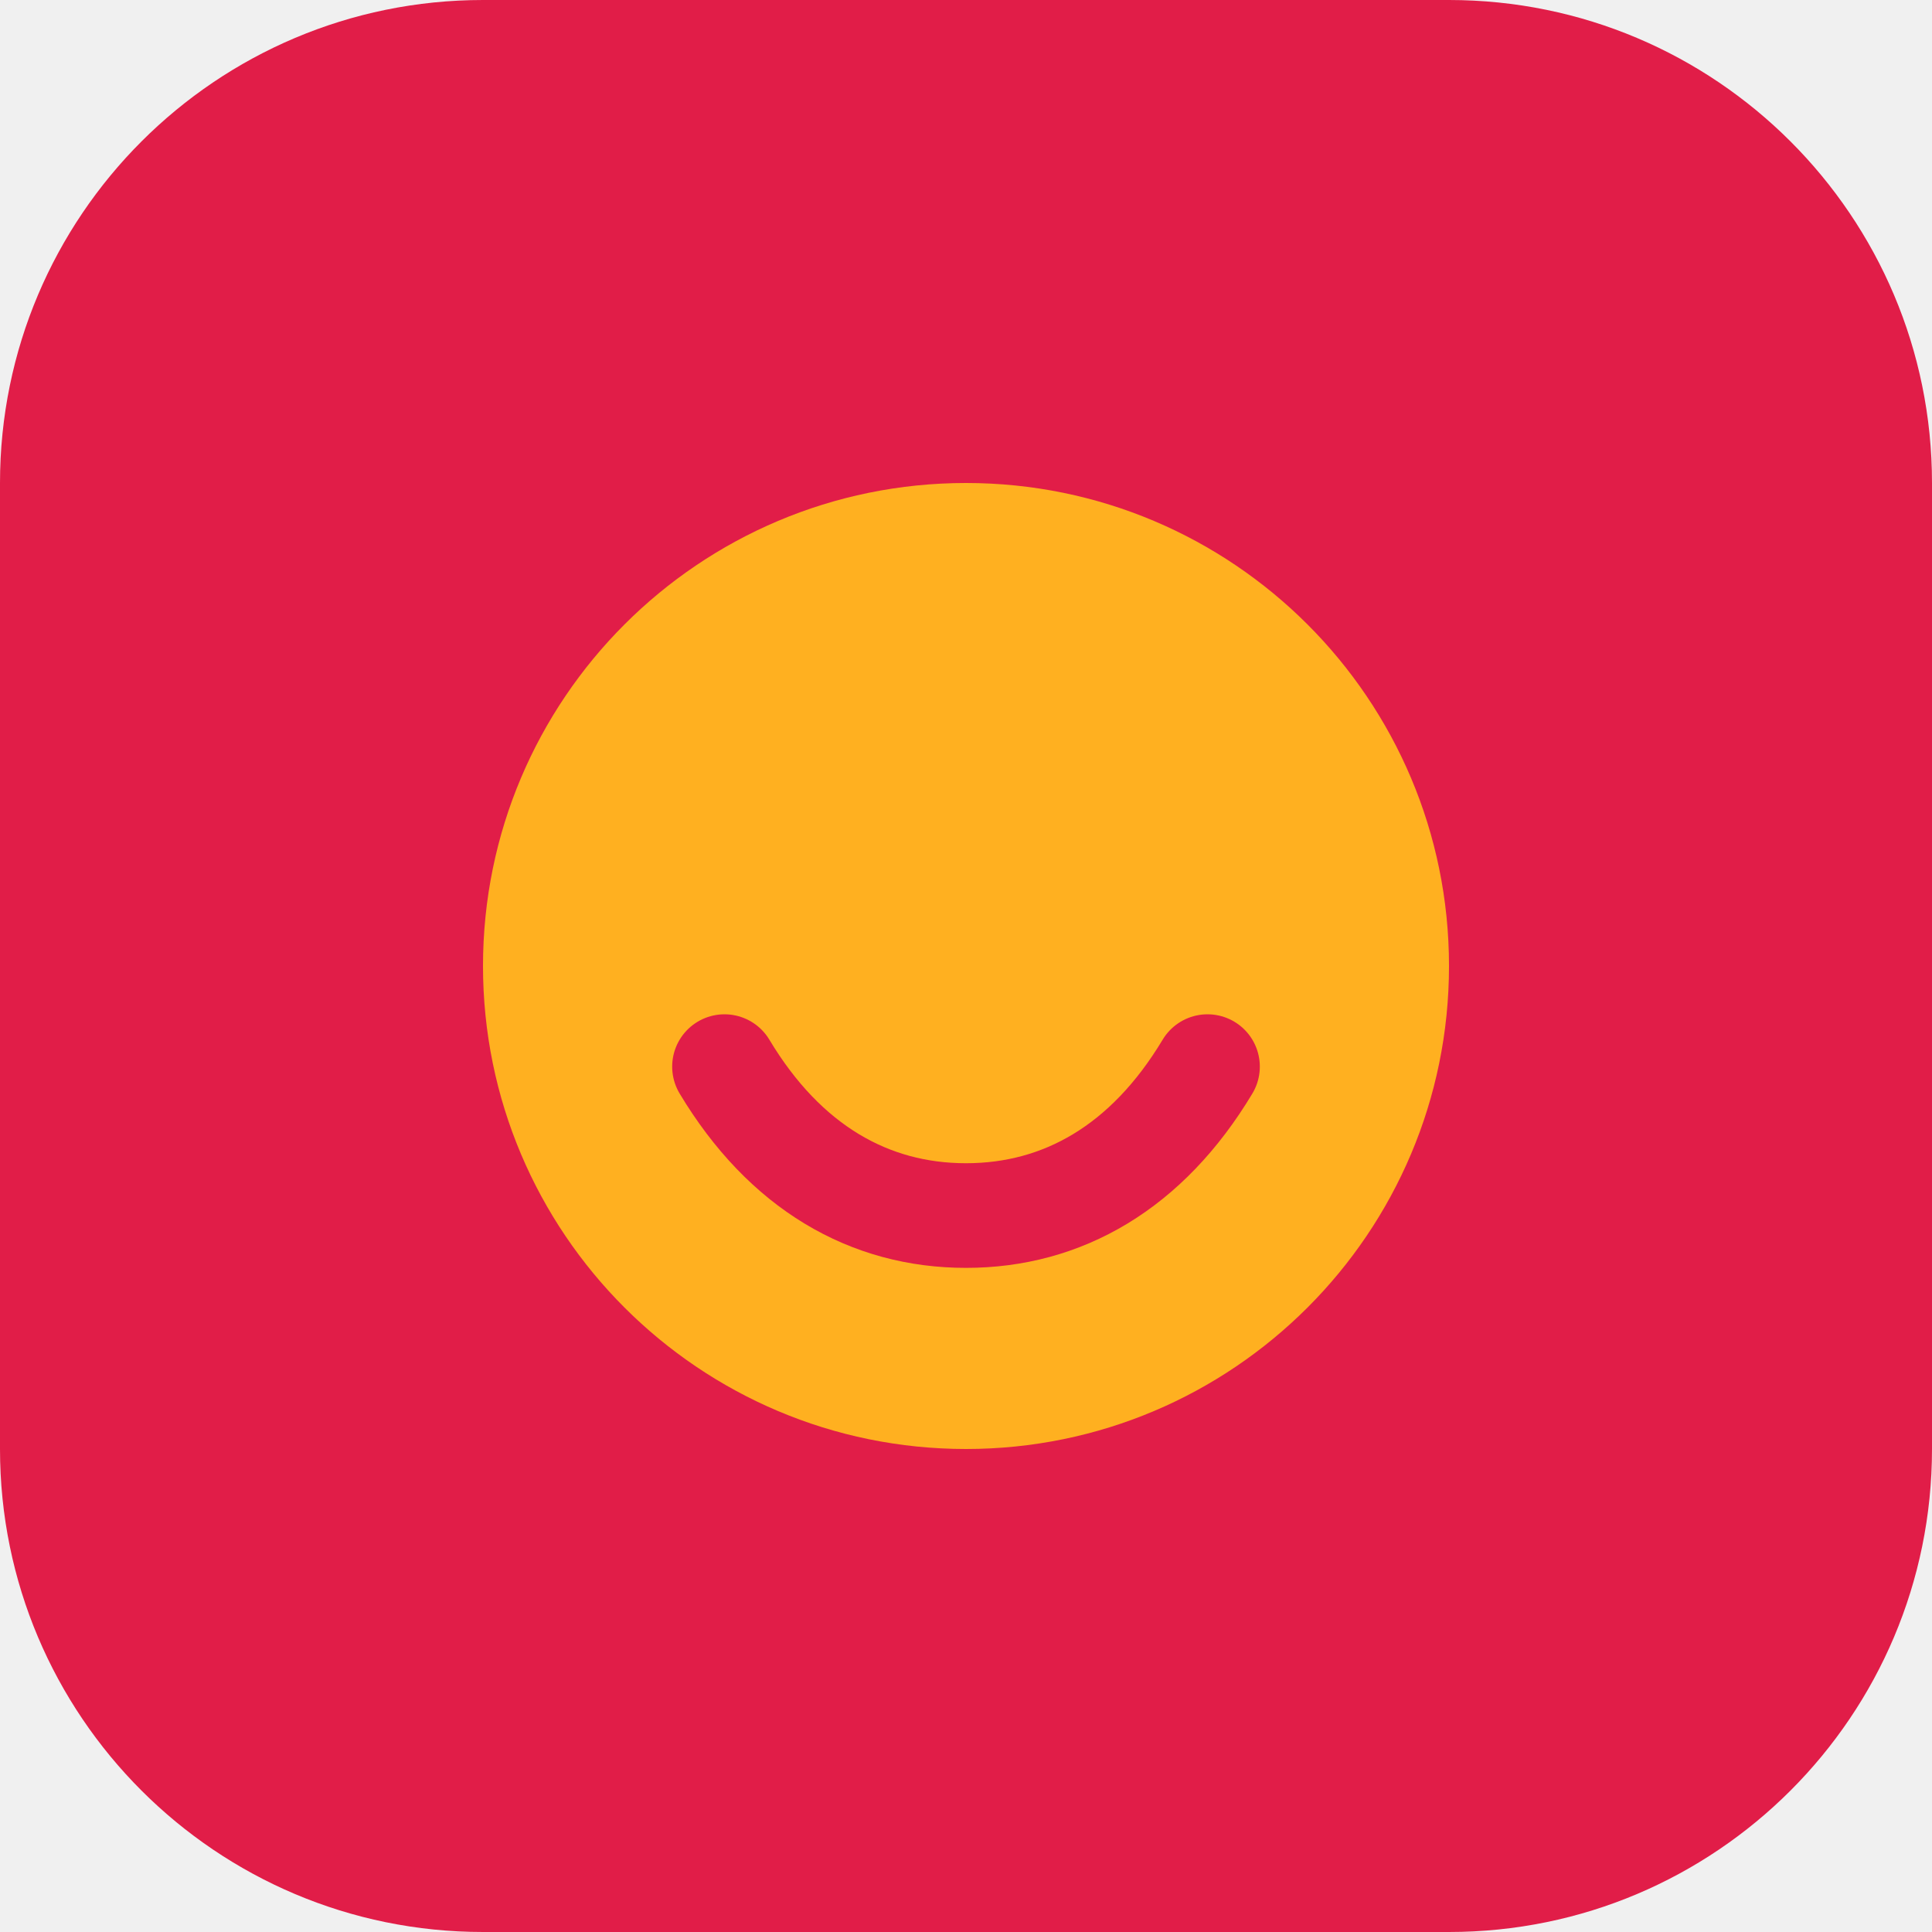
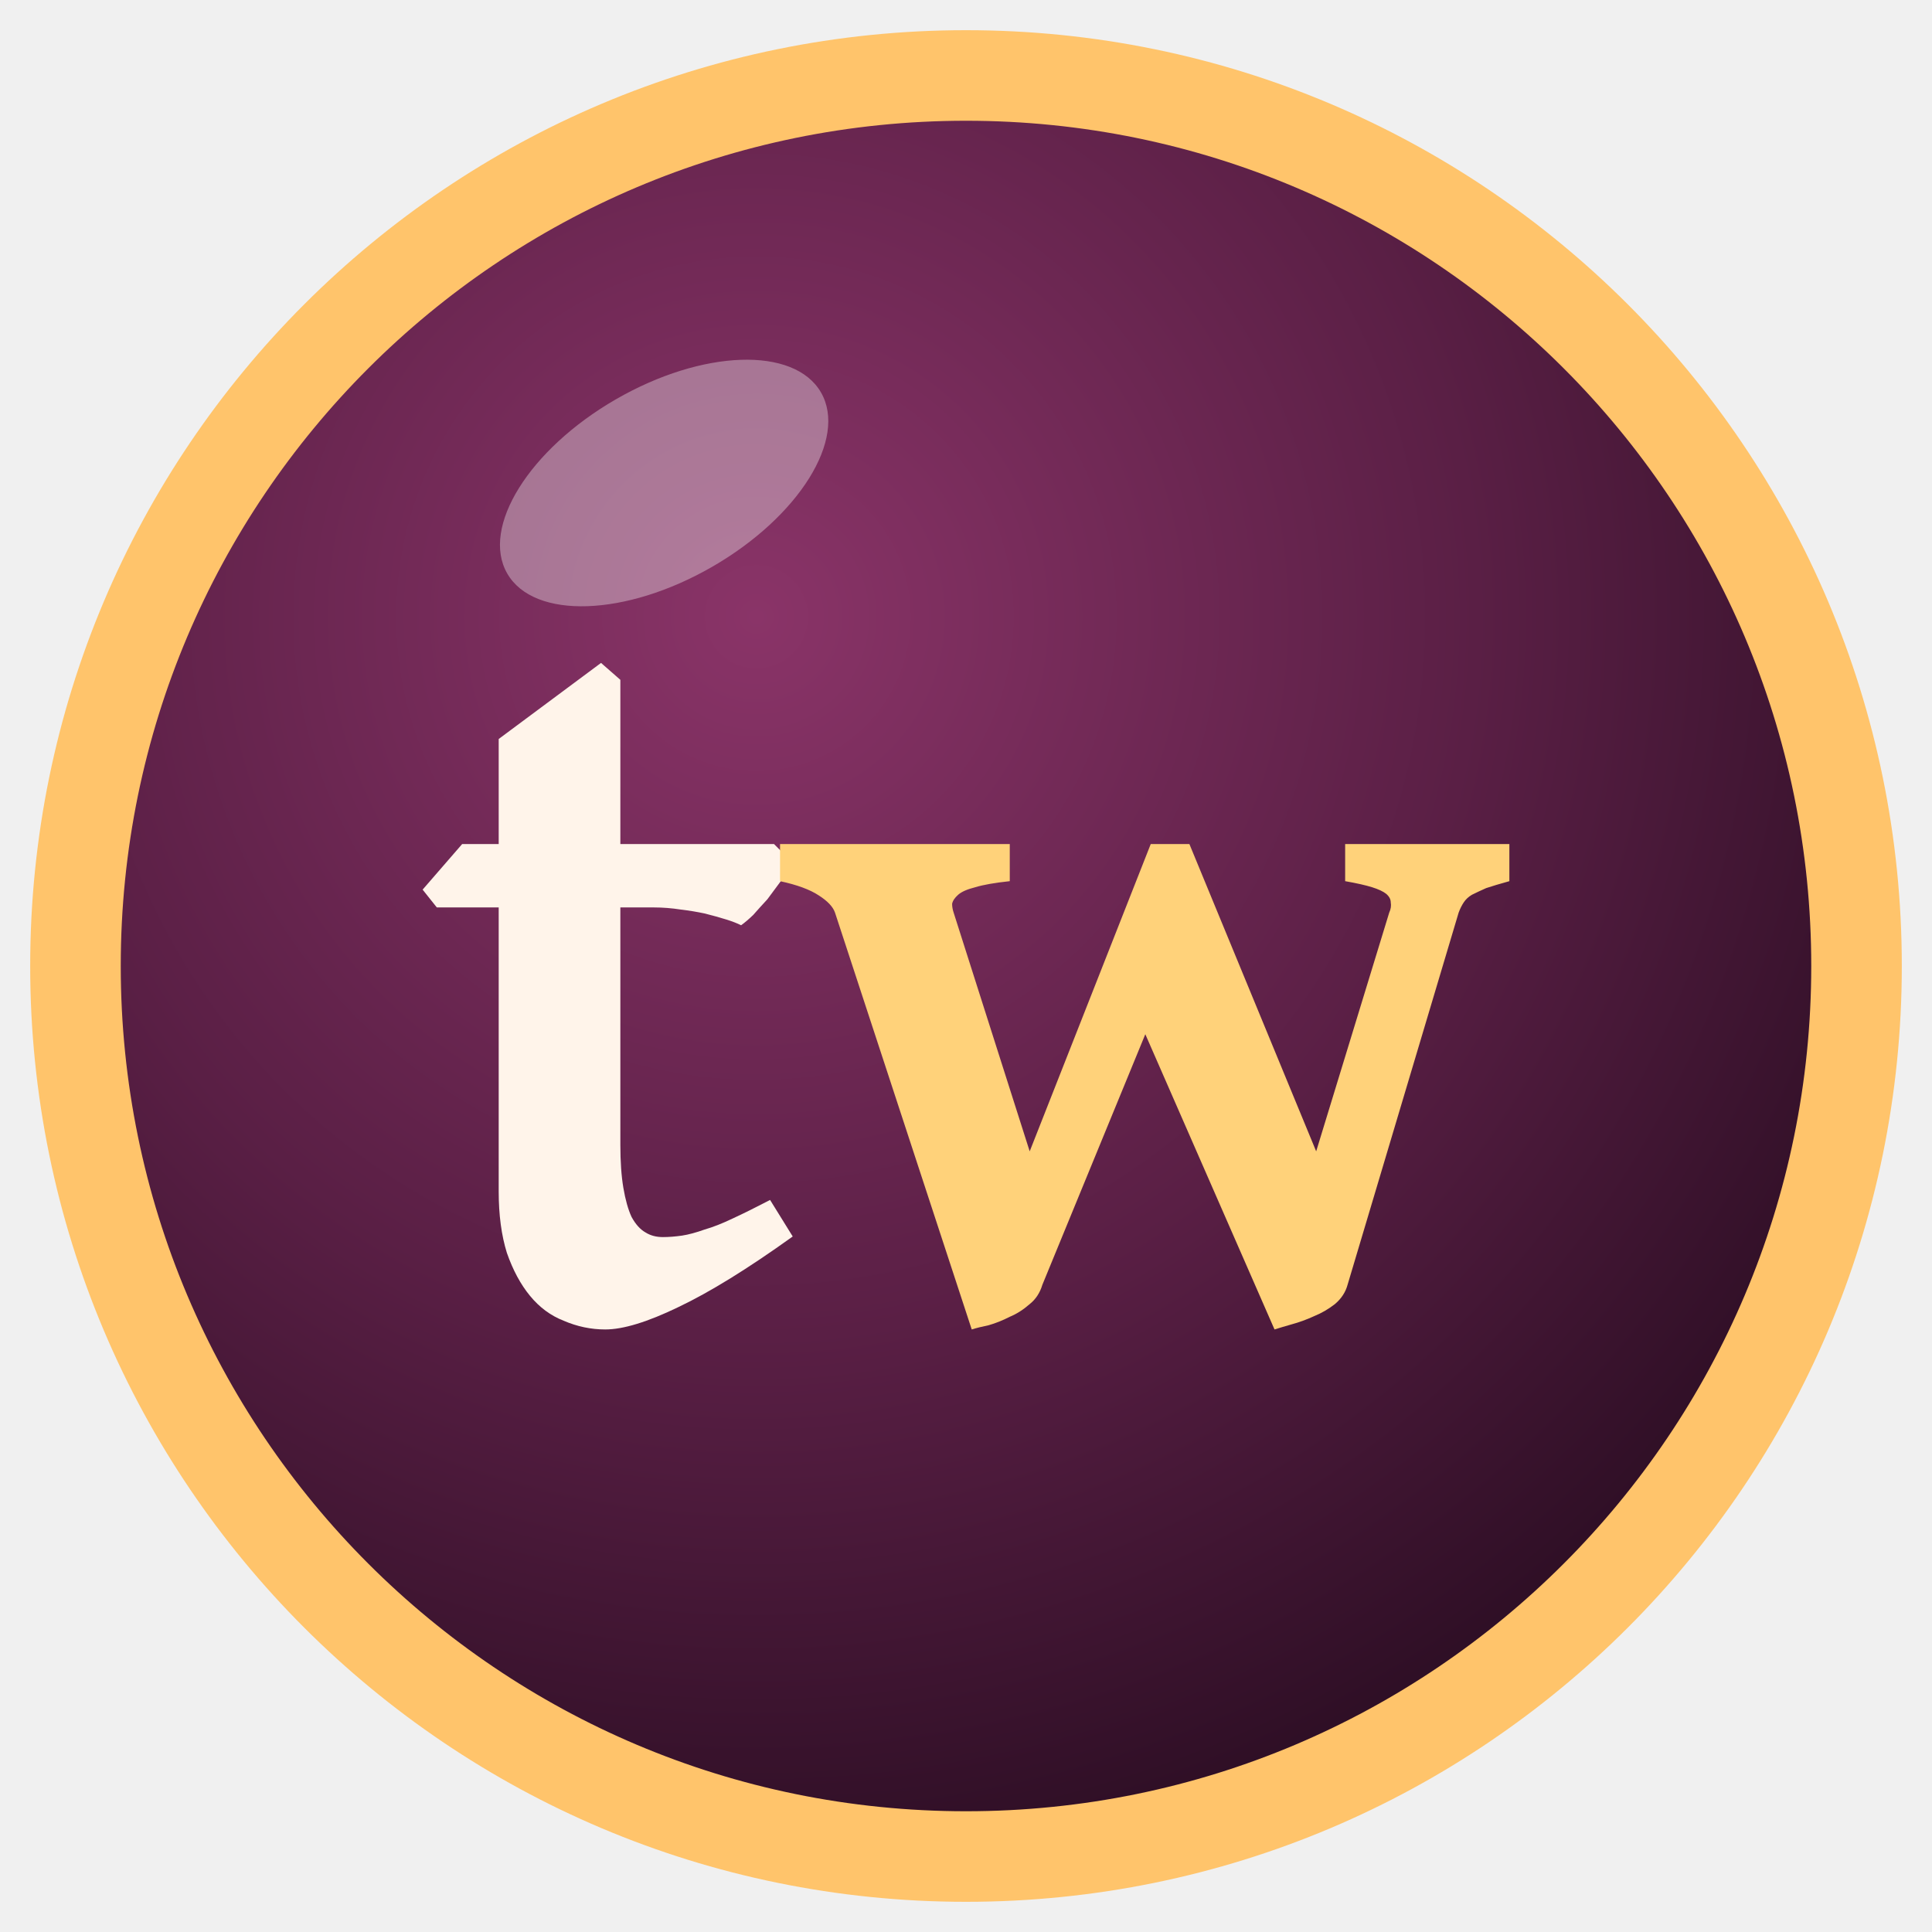
- <svg xmlns="http://www.w3.org/2000/svg" viewBox="0 0 48 48">
-   <rect width="48" height="48" rx="12" fill="#e11d48" />
-   <circle cx="24" cy="24" r="12" fill="#ffb020" />
-   <path d="M18 26.5c1.5 2.5 3.6 3.7 6 3.7s4.5-1.2 6-3.7" fill="none" stroke="#e11d48" stroke-width="2.6" stroke-linecap="round" />
+ <svg xmlns="http://www.w3.org/2000/svg" viewBox="0 0 64 64">
+   <defs>
+     <radialGradient id="laque" cx="0.38" cy="0.3" r="0.75">
+       <stop offset="0" stop-color="#8a3468" />
+       <stop offset="0.55" stop-color="#5a1f45" />
+       <stop offset="1" stop-color="#2a0d22" />
+     </radialGradient>
+   </defs>
+   <circle cx="32" cy="32" r="28.5" fill="url(#laque)" />
+   <circle cx="32" cy="32" r="29.5" fill="none" stroke="#ffc46b" stroke-width="3" />
+   <ellipse cx="22" cy="16" rx="6" ry="3.2" fill="#fff" opacity="0.35" transform="rotate(-30 22 16)" />
+   <path d="M26.26 40.96Q24.03 42.56 22.47 43.3Q20.94 44.04 20.05 44.04Q19.34 44.04 18.67 43.75Q18.03 43.5 17.56 42.93Q17.09 42.36 16.79 41.5Q16.52 40.63 16.52 39.47L16.52 30.06L14.47 30.06L14 29.47L15.31 27.96L16.52 27.96L16.52 24.48L19.91 21.96L20.55 22.52L20.55 27.96L25.64 27.96L26.26 28.58Q26.11 28.87 25.88 29.17Q25.64 29.49 25.42 29.79Q25.17 30.06 24.95 30.31Q24.72 30.53 24.55 30.65Q24.35 30.55 24.06 30.46Q23.74 30.36 23.34 30.26Q22.97 30.18 22.55 30.13Q22.1 30.06 21.66 30.06L20.55 30.06L20.55 37.92Q20.55 38.76 20.65 39.35Q20.75 39.94 20.92 40.31Q21.12 40.68 21.39 40.83Q21.63 40.98 21.96 40.98Q22.25 40.98 22.6 40.93Q22.92 40.88 23.34 40.73Q23.76 40.61 24.28 40.36Q24.8 40.12 25.51 39.75L26.26 40.96" fill="#fff4ea" />
+   <path d="M50 29.19Q49.53 29.32 49.23 29.42Q48.96 29.54 48.76 29.64Q48.59 29.74 48.49 29.89Q48.39 30.04 48.32 30.23L44.64 42.56Q44.54 42.93 44.22 43.2Q43.9 43.45 43.53 43.6Q43.16 43.77 42.79 43.87Q42.44 43.97 42.22 44.04L37.94 34.26L34.53 42.56Q34.41 42.96 34.11 43.2Q33.79 43.48 33.45 43.62Q33.1 43.8 32.75 43.9Q32.41 43.97 32.19 44.04L27.66 30.23Q27.56 29.94 27.12 29.66Q26.68 29.37 25.84 29.19L25.84 27.96L33.45 27.96L33.45 29.19Q32.7 29.27 32.31 29.39Q31.91 29.49 31.74 29.64Q31.57 29.79 31.54 29.94Q31.54 30.08 31.59 30.23L34.11 38.14L38.12 27.96L39.4 27.96L43.6 38.14L46.02 30.23Q46.1 30.06 46.07 29.89Q46.07 29.74 45.92 29.61Q45.77 29.49 45.45 29.39Q45.13 29.29 44.56 29.19L44.56 27.96L50 27.96L50 29.19" fill="#ffd27a" />
</svg>
